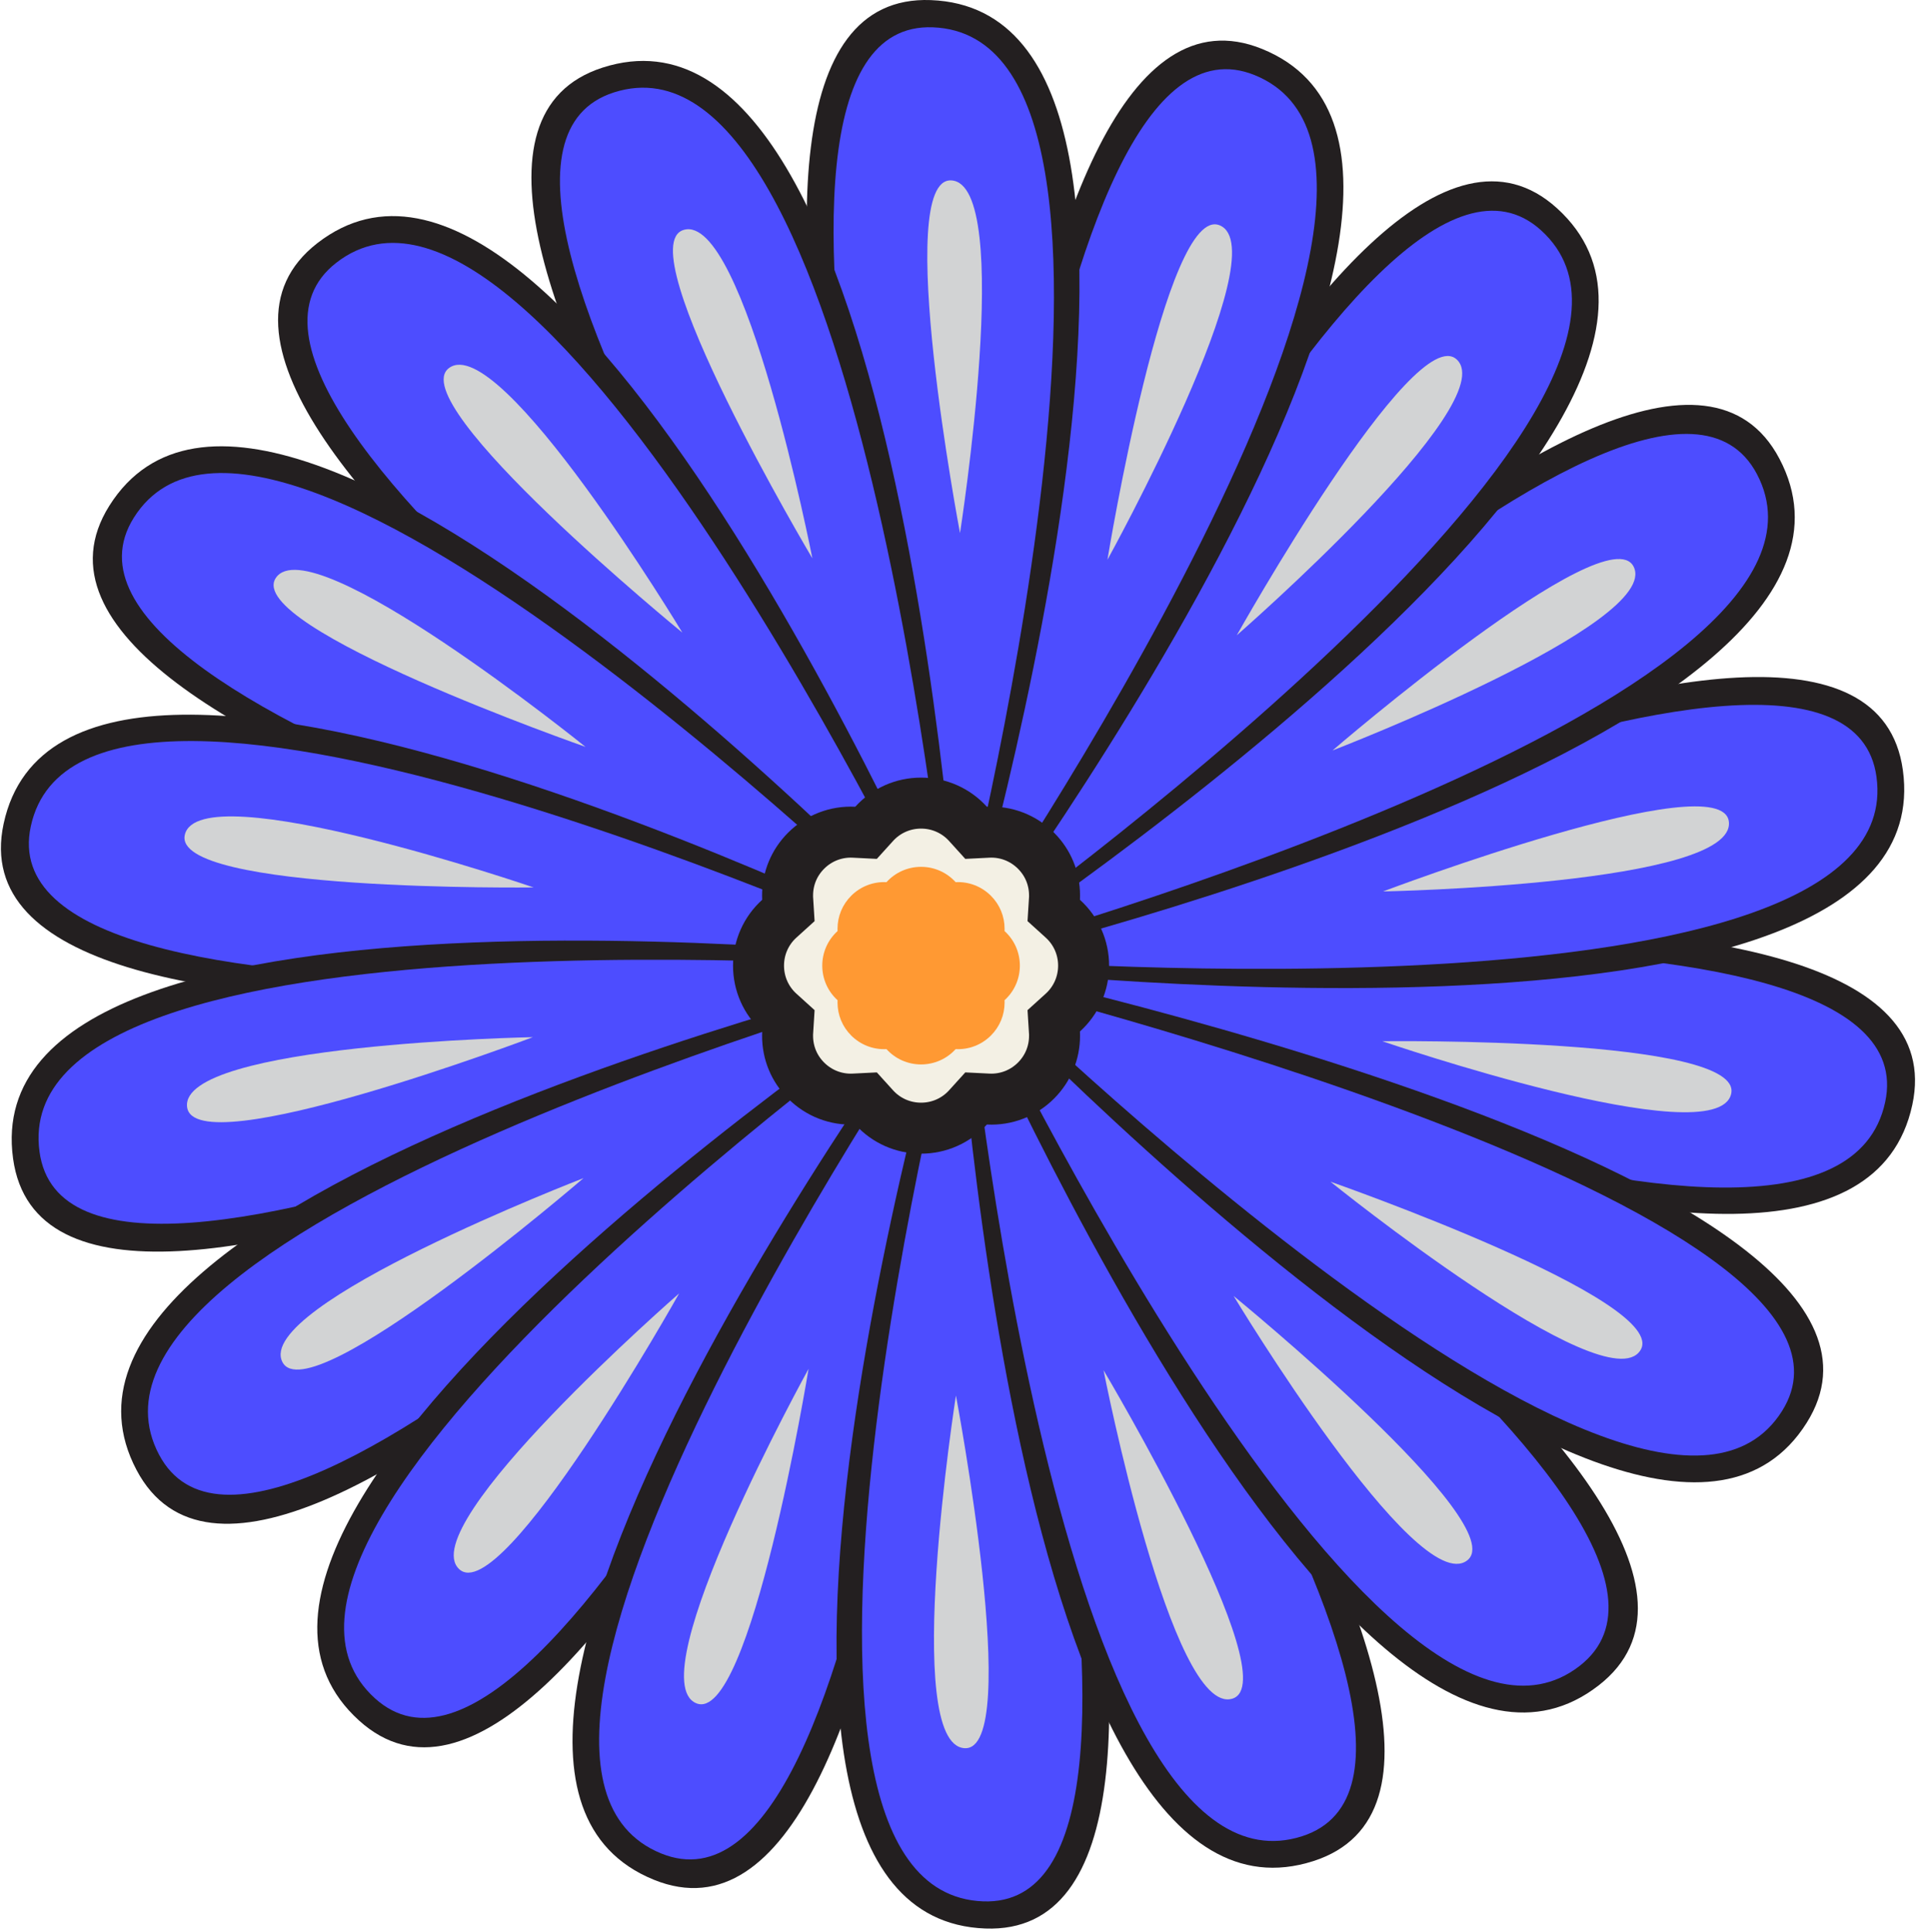
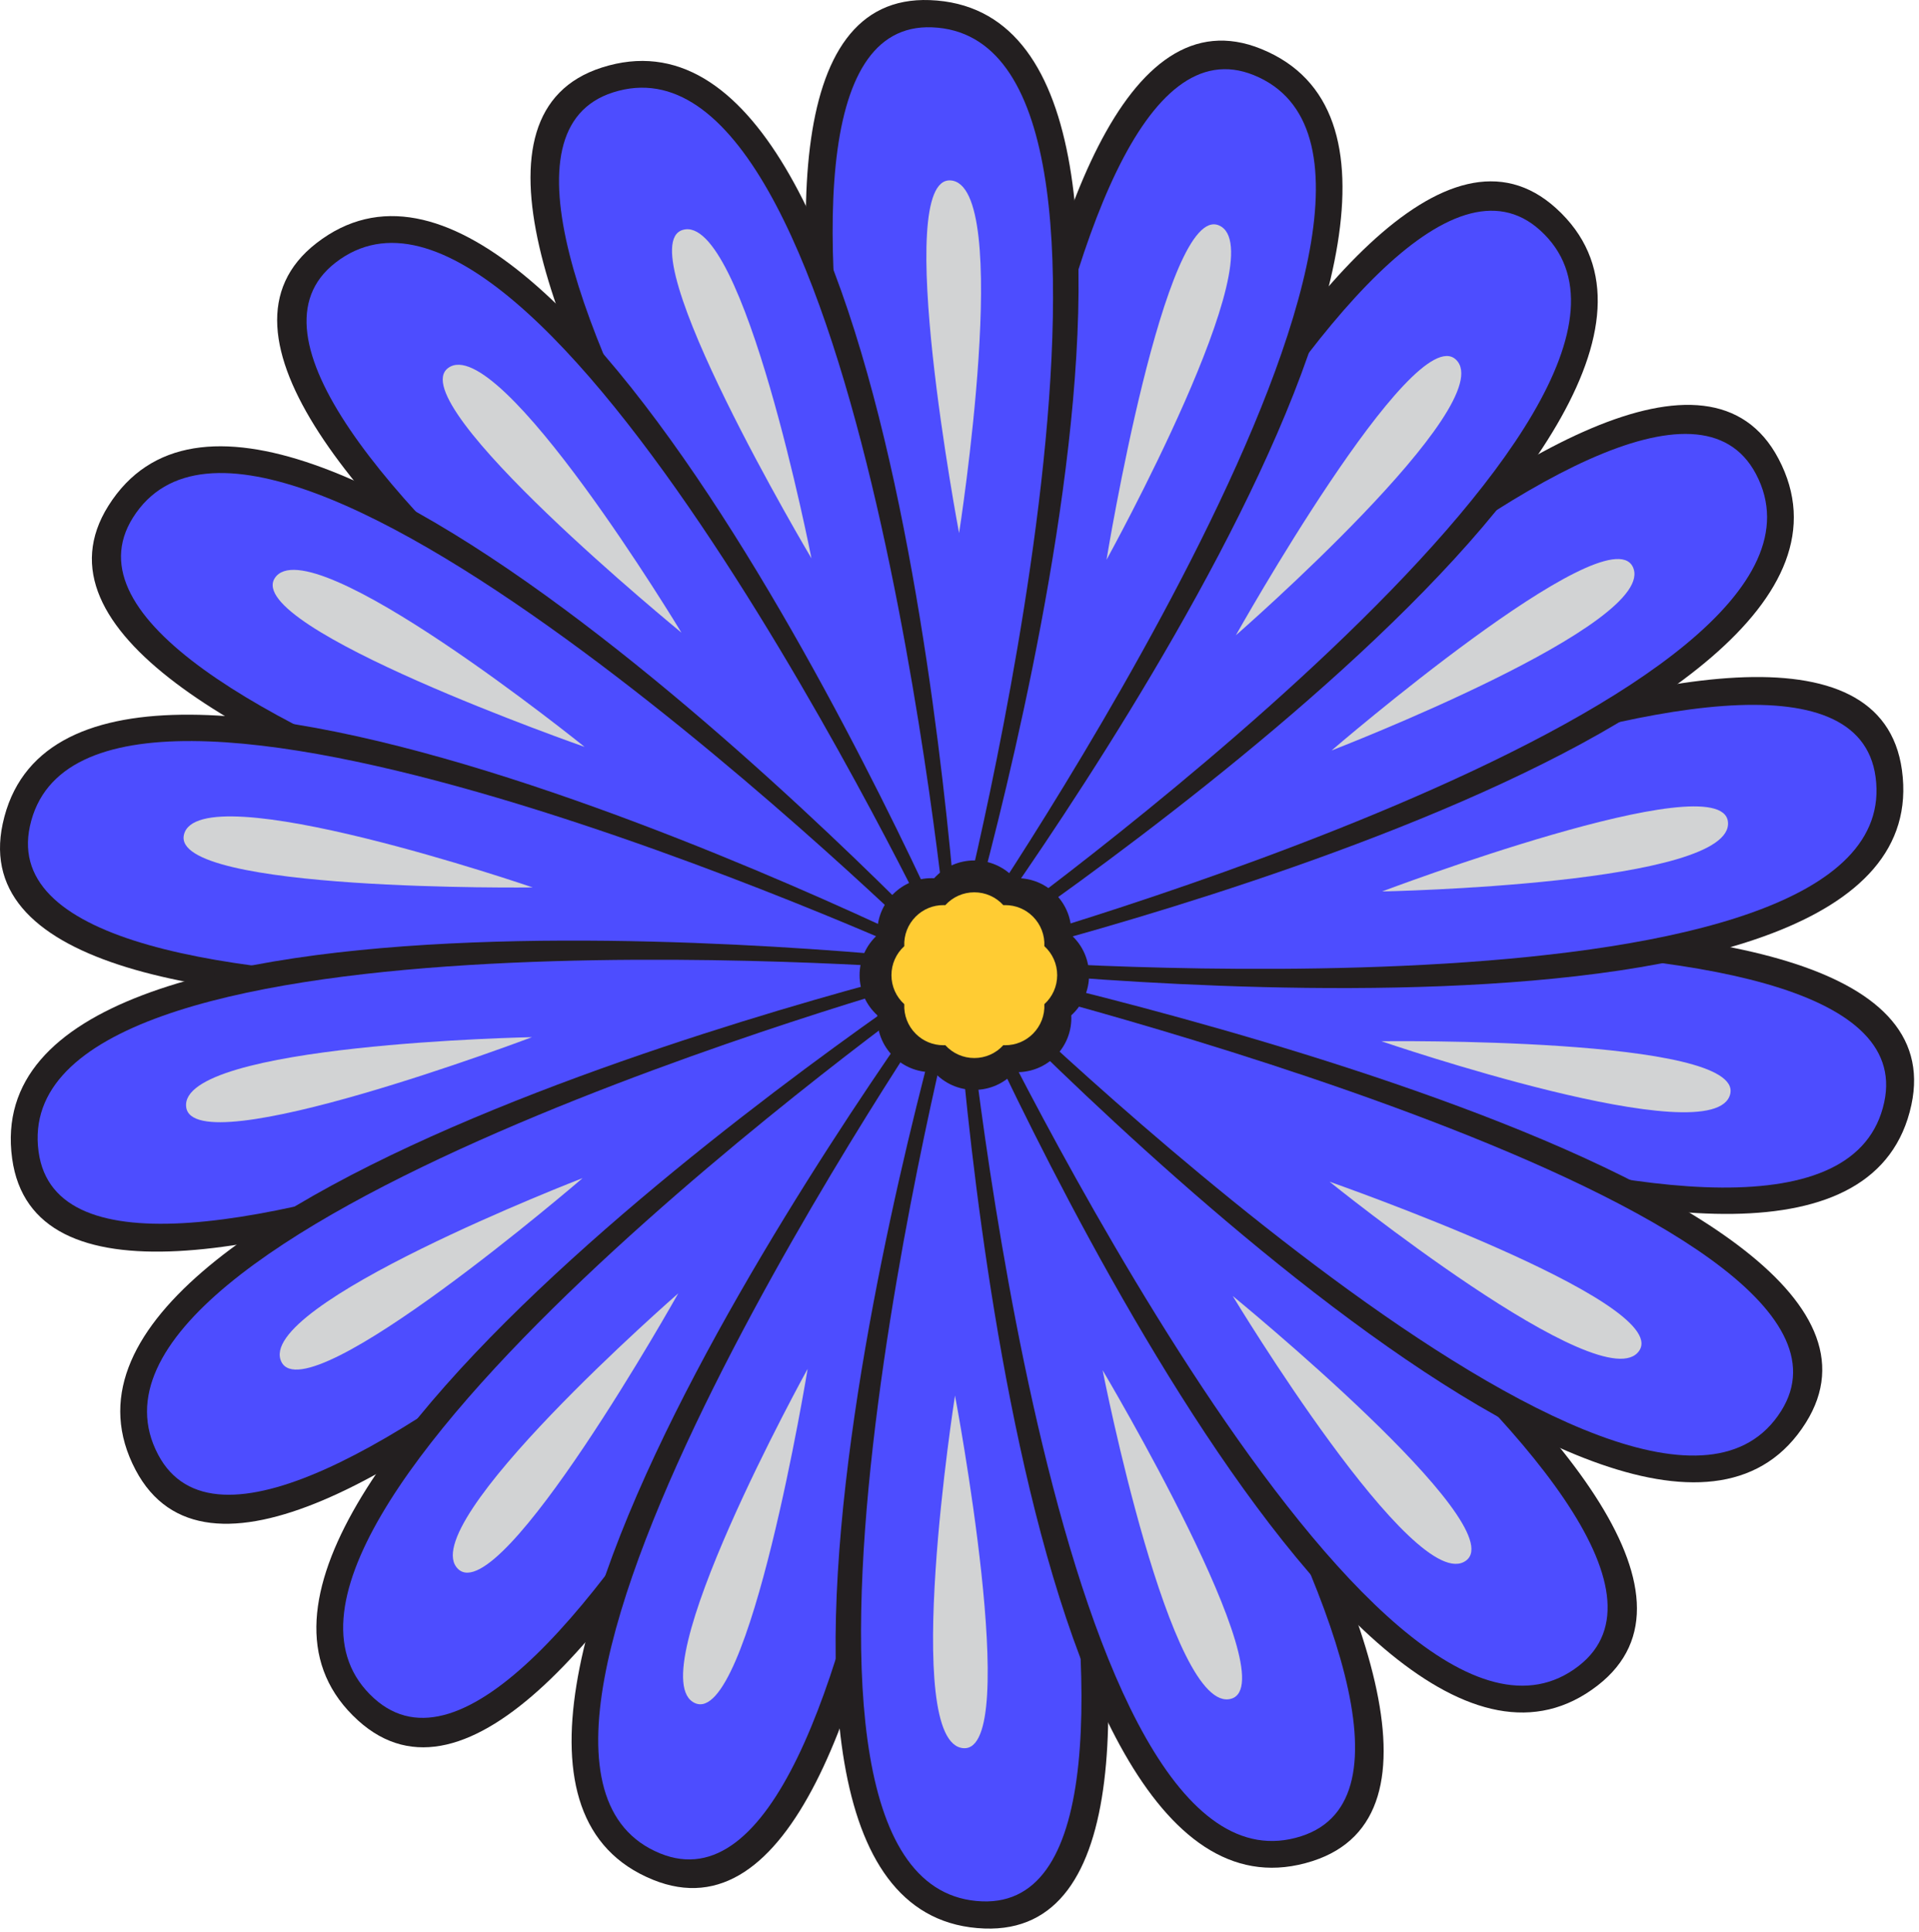
<svg xmlns="http://www.w3.org/2000/svg" width="301" height="303" viewBox="0 0 301 303" fill="none">
-   <path d="M149.12 151.154C149.12 151.154 309.76 128.174 300.01 173.354C289.5 222.104 149.12 151.154 149.12 151.154Z" fill="#231F20" />
-   <path d="M155.31 152.344C155.31 152.344 303.62 136.464 295.75 172.934C287.26 212.294 155.31 152.344 155.31 152.344Z" fill="#4D4DFF" />
-   <path d="M216.87 163.364C216.87 163.364 273.71 162.644 271.59 171.634C269.3 181.334 216.87 163.364 216.87 163.364Z" fill="#D2D3D4" />
-   <path d="M149.14 151.565C149.14 151.565 292.23 75.034 298.53 120.825C305.32 170.235 149.14 151.565 149.14 151.565Z" fill="#231F20" />
-   <path d="M155.37 150.565C155.37 150.565 289.3 84.915 294.39 121.875C299.87 161.765 155.37 150.565 155.37 150.565Z" fill="#4D4DFF" />
-   <path d="M216.98 139.864C216.98 139.864 270.15 119.744 271.23 128.914C272.4 138.804 216.98 139.864 216.98 139.864Z" fill="#D2D3D4" />
-   <path d="M149.3 151.945C149.3 151.945 257.59 31.085 279.16 71.965C302.44 116.075 149.3 151.945 149.3 151.945Z" fill="#231F20" />
-   <path d="M154.81 148.875C154.81 148.875 258.21 41.375 275.63 74.375C294.43 109.985 154.81 148.875 154.81 148.875Z" fill="#4D4DFF" />
-   <path d="M209.05 117.745C209.05 117.745 252.13 80.655 256.29 88.905C260.77 97.805 209.05 117.745 209.05 117.745Z" fill="#D2D3D4" />
-   <path d="M149.58 152.244C149.58 152.244 210 1.634 244.26 32.664C281.22 66.144 149.58 152.244 149.58 152.244Z" fill="#231F20" />
-   <path d="M153.71 147.474C153.71 147.474 214.11 11.084 241.77 36.134C271.61 63.164 153.72 147.464 153.72 147.464L153.71 147.474Z" fill="#4D4DFF" />
-   <path d="M194.03 99.674C194.03 99.674 221.83 50.084 228.55 56.414C235.81 63.244 194.03 99.674 194.03 99.674Z" fill="#D2D3D4" />
-   <path d="M149.95 152.425C149.95 152.425 155.21 -9.765 198.02 7.685C244.21 26.505 149.95 152.435 149.95 152.435V152.425Z" fill="#231F20" />
-   <path d="M152.2 146.535C152.2 146.535 162.31 -2.285 196.86 11.795C234.15 26.985 152.19 146.525 152.19 146.525L152.2 146.535Z" fill="#4D4DFF" />
-   <path d="M173.74 87.825C173.74 87.825 182.9 31.725 191.38 35.365C200.53 39.305 173.74 87.825 173.74 87.825Z" fill="#D2D3D4" />
-   <path d="M150.36 152.474C150.36 152.474 99.83 -1.736 146.02 0.014C195.86 1.904 150.36 152.474 150.36 152.474Z" fill="#231F20" />
-   <path d="M150.45 146.164C150.45 146.164 109.06 2.874 146.34 4.284C186.57 5.804 150.45 146.174 150.45 146.174V146.164Z" fill="#4D4DFF" />
-   <path d="M150.61 83.634C150.61 83.634 140.03 27.784 149.25 28.304C159.2 28.874 150.61 83.634 150.61 83.634Z" fill="#D2D3D4" />
-   <path d="M150.76 152.385C150.76 152.385 50.54 24.755 94.54 10.605C142.02 -4.665 150.76 152.385 150.76 152.385Z" fill="#231F20" />
-   <path d="M148.69 146.425C148.69 146.425 60.78 25.924 96.3 14.505C134.63 2.175 148.69 146.425 148.69 146.425Z" fill="#4D4DFF" />
-   <path d="M127.45 87.605C127.45 87.605 98.4 38.734 107.25 36.075C116.79 33.205 127.45 87.605 127.45 87.605Z" fill="#D2D3D4" />
-   <path d="M151.1 152.154C151.1 152.154 13.27 66.504 49.78 38.154C89.17 7.564 151.1 152.154 151.1 152.154Z" fill="#231F20" />
-   <path d="M147.12 147.264C147.12 147.264 23.3 64.104 52.77 41.214C84.57 16.524 147.12 147.264 147.12 147.264Z" fill="#4D4DFF" />
-   <path d="M107.05 99.254C107.05 99.254 63.04 63.264 70.44 57.744C78.42 51.784 107.05 99.254 107.05 99.254Z" fill="#D2D3D4" />
-   <path d="M151.35 151.825C151.35 151.825 -7.46 118.485 17.15 79.355C43.71 37.135 151.35 151.825 151.35 151.825Z" fill="#231F20" />
-   <path d="M145.93 148.594C145.93 148.594 1.13 112.794 21 81.214C42.44 47.134 145.93 148.594 145.93 148.594Z" fill="#4D4DFF" />
-   <path d="M91.86 117.185C91.86 117.185 38.2 98.425 43.26 90.695C48.73 82.365 91.86 117.185 91.86 117.185Z" fill="#D2D3D4" />
-   <path d="M151.47 151.434C151.47 151.434 -9.17 174.415 0.57 129.235C11.08 80.484 151.46 151.434 151.46 151.434H151.47Z" fill="#231F20" />
-   <path d="M145.27 150.244C145.27 150.244 -3.04 166.134 4.83 129.654C13.32 90.294 145.27 150.244 145.27 150.244Z" fill="#4D4DFF" />
-   <path d="M83.72 139.235C83.72 139.235 26.88 139.955 29 130.965C31.29 121.265 83.72 139.235 83.72 139.235Z" fill="#D2D3D4" />
-   <path d="M151.44 151.024C151.44 151.024 8.35 227.564 2.05 181.774C-4.74 132.364 151.44 151.034 151.44 151.034V151.024Z" fill="#231F20" />
-   <path d="M145.21 152.024C145.21 152.024 11.28 217.684 6.2 180.714C0.72 140.824 145.22 152.024 145.22 152.024H145.21Z" fill="#4D4DFF" />
-   <path d="M83.6 162.724C83.6 162.724 30.43 182.844 29.35 173.674C28.18 163.784 83.6 162.724 83.6 162.724Z" fill="#D2D3D4" />
-   <path d="M151.28 150.645C151.28 150.645 43 271.505 21.42 230.635C-1.87 186.525 151.28 150.645 151.28 150.645Z" fill="#231F20" />
-   <path d="M145.77 153.725C145.77 153.725 42.37 261.225 24.95 228.225C6.15 192.615 145.77 153.725 145.77 153.725Z" fill="#4D4DFF" />
-   <path d="M91.54 184.845C91.54 184.845 48.461 221.935 44.3 213.685C39.821 204.785 91.54 184.845 91.54 184.845Z" fill="#D2D3D4" />
-   <path d="M151 150.354C151 150.354 90.58 300.964 56.32 269.934C19.36 236.454 151 150.354 151 150.354Z" fill="#231F20" />
-   <path d="M146.87 155.125C146.87 155.125 86.47 291.505 58.82 266.455C28.98 239.425 146.87 155.125 146.87 155.125Z" fill="#4D4DFF" />
-   <path d="M106.55 202.924C106.55 202.924 78.75 252.514 72.03 246.184C64.77 239.354 106.55 202.924 106.55 202.924Z" fill="#D2D3D4" />
-   <path d="M150.63 150.165C150.63 150.165 145.37 312.355 102.56 294.915C56.37 276.095 150.63 150.165 150.63 150.165Z" fill="#231F20" />
-   <path d="M148.39 156.064C148.39 156.064 138.28 304.884 103.72 290.794C66.43 275.604 148.39 156.064 148.39 156.064Z" fill="#4D4DFF" />
-   <path d="M126.85 214.765C126.85 214.765 117.69 270.865 109.21 267.225C100.06 263.285 126.85 214.765 126.85 214.765Z" fill="#D2D3D4" />
-   <path d="M150.23 150.114C150.23 150.114 200.75 304.324 154.57 302.574C104.73 300.684 150.23 150.114 150.23 150.114Z" fill="#231F20" />
-   <path d="M150.13 156.424C150.13 156.424 191.53 299.724 154.24 298.314C114.01 296.794 150.13 156.424 150.13 156.424Z" fill="#4D4DFF" />
-   <path d="M149.97 218.954C149.97 218.954 160.55 274.804 151.33 274.284C141.38 273.714 149.97 218.954 149.97 218.954Z" fill="#D2D3D4" />
-   <path d="M149.83 150.214C149.83 150.214 250.05 277.844 206.05 291.994C158.57 307.264 149.83 150.214 149.83 150.214Z" fill="#231F20" />
-   <path d="M151.89 156.174C151.89 156.174 239.8 276.674 204.28 288.094C165.95 300.424 151.89 156.174 151.89 156.174Z" fill="#4D4DFF" />
-   <path d="M173.13 214.984C173.13 214.984 202.18 263.854 193.33 266.514C183.79 269.384 173.13 214.984 173.13 214.984Z" fill="#D2D3D4" />
-   <path d="M149.48 150.435C149.48 150.435 287.31 236.085 250.8 264.435C211.41 295.025 149.48 150.435 149.48 150.435Z" fill="#231F20" />
-   <path d="M153.47 155.325C153.47 155.325 277.29 238.485 247.82 261.375C216.02 286.065 153.47 155.325 153.47 155.325Z" fill="#4D4DFF" />
-   <path d="M193.54 203.334C193.54 203.334 237.55 239.324 230.15 244.844C222.17 250.804 193.54 203.334 193.54 203.334Z" fill="#D2D3D4" />
-   <path d="M149.24 150.764C149.24 150.764 308.05 184.114 283.44 223.234C256.88 265.454 149.24 150.764 149.24 150.764Z" fill="#231F20" />
-   <path d="M154.65 153.994C154.65 153.994 299.45 189.794 279.58 221.374C258.14 255.454 154.65 153.994 154.65 153.994Z" fill="#4D4DFF" />
-   <path d="M208.73 185.404C208.73 185.404 262.39 204.164 257.33 211.894C251.86 220.224 208.73 185.404 208.73 185.404Z" fill="#D2D3D4" />
-   <path d="M123.685 142.849L123.565 140.928C123.56 140.848 123.558 140.748 123.558 140.503C123.558 137.838 124.586 135.352 126.468 133.471C128.471 131.468 131.179 130.431 133.975 130.571L135.867 130.666L137.139 129.262C139.022 127.184 141.668 126.004 144.5 126.004C147.332 126.004 149.978 127.184 151.861 129.262L153.133 130.666L155.025 130.571C157.821 130.431 160.529 131.468 162.532 133.471C164.415 135.353 165.442 137.833 165.442 140.503C165.442 140.748 165.44 140.848 165.435 140.928L165.315 142.849L166.742 144.142C168.82 146.024 170 148.67 170 151.501C170 154.334 168.819 156.986 166.742 158.867L165.315 160.16L165.435 162.081C165.44 162.161 165.442 162.26 165.442 162.506C165.442 165.17 164.414 167.656 162.532 169.538C160.529 171.541 157.821 172.577 155.025 172.437L153.133 172.343L151.861 173.747C149.978 175.825 147.332 177.004 144.5 177.004C141.668 177.004 139.022 175.825 137.139 173.747L135.867 172.343L133.975 172.437C131.179 172.577 128.471 171.541 126.468 169.538C124.585 167.656 123.558 165.176 123.558 162.506C123.558 162.261 123.56 162.161 123.565 162.081L123.685 160.16L122.258 158.867C120.181 156.986 119.001 154.342 119 151.504C119.001 148.667 120.181 146.023 122.258 144.142L123.685 142.849Z" fill="#F3F0E4" stroke="#231F20" stroke-width="8" />
-   <path d="M129 151.506C129 149.421 129.871 147.466 131.403 146.078C131.395 145.96 131.395 145.842 131.395 145.724C131.395 143.768 132.155 141.927 133.539 140.543C135.012 139.071 137.012 138.303 139.075 138.407C140.463 136.875 142.419 136.004 144.5 136.004C146.581 136.004 148.537 136.875 149.925 138.407C151.988 138.303 153.988 139.071 155.461 140.543C156.845 141.927 157.605 143.765 157.605 145.724C157.605 145.842 157.605 145.96 157.597 146.078C159.129 147.466 160 149.421 160 151.503C160 153.584 159.129 155.543 157.597 156.931C157.605 157.049 157.605 157.167 157.605 157.285C157.605 159.241 156.845 161.082 155.461 162.466C153.988 163.938 151.988 164.706 149.925 164.602C148.537 166.134 146.581 167.004 144.5 167.004C142.419 167.004 140.463 166.134 139.075 164.602C137.012 164.705 135.012 163.938 133.539 162.466C132.155 161.082 131.395 159.244 131.395 157.285C131.395 157.167 131.395 157.049 131.403 156.931C129.871 155.543 129 153.587 129 151.503L129 151.506Z" fill="#FF9933" />
+   <path d="M148.976 151.155C148.976 151.155 309.616 128.175 299.866 173.355C289.356 222.105 148.976 151.155 148.976 151.155Z" fill="#231F20" />
+   <path d="M155.166 152.345C155.166 152.345 303.476 136.465 295.606 172.935C287.116 212.295 155.166 152.345 155.166 152.345Z" fill="#4D4DFF" />
+   <path d="M216.726 163.365C216.726 163.365 273.566 162.645 271.446 171.635C269.156 181.335 216.726 163.365 216.726 163.365Z" fill="#D2D3D4" />
+   <path d="M148.996 151.565C148.996 151.565 292.086 75.035 298.386 120.825C305.176 170.235 148.996 151.565 148.996 151.565Z" fill="#231F20" />
+   <path d="M155.226 150.565C155.226 150.565 289.156 84.915 294.246 121.875C299.726 161.765 155.226 150.565 155.226 150.565Z" fill="#4D4DFF" />
+   <path d="M216.835 139.865C216.835 139.865 270.005 119.745 271.085 128.915C272.255 138.805 216.835 139.865 216.835 139.865Z" fill="#D2D3D4" />
+   <path d="M149.155 151.945C149.155 151.945 257.445 31.085 279.015 71.965C302.295 116.075 149.155 151.945 149.155 151.945Z" fill="#231F20" />
+   <path d="M154.665 148.875C154.665 148.875 258.065 41.375 275.485 74.375C294.285 109.985 154.665 148.875 154.665 148.875Z" fill="#4D4DFF" />
+   <path d="M208.905 117.745C208.905 117.745 251.985 80.655 256.145 88.905C260.625 97.805 208.905 117.745 208.905 117.745Z" fill="#D2D3D4" />
+   <path d="M149.436 152.245C149.436 152.245 209.856 1.635 244.116 32.665C281.076 66.145 149.436 152.245 149.436 152.245Z" fill="#231F20" />
+   <path d="M153.565 147.475C153.565 147.475 213.965 11.085 241.625 36.135C271.465 63.165 153.575 147.465 153.575 147.465L153.565 147.475Z" fill="#4D4DFF" />
+   <path d="M193.886 99.675C193.886 99.675 221.686 50.085 228.406 56.415C235.666 63.245 193.886 99.675 193.886 99.675Z" fill="#D2D3D4" />
+   <path d="M149.806 152.425C149.806 152.425 155.066 -9.765 197.876 7.685C244.066 26.505 149.806 152.435 149.806 152.435V152.425Z" fill="#231F20" />
+   <path d="M152.056 146.535C152.056 146.535 162.166 -2.285 196.716 11.795C234.006 26.985 152.046 146.525 152.046 146.525L152.056 146.535Z" fill="#4D4DFF" />
+   <path d="M173.596 87.825C173.596 87.825 182.756 31.725 191.236 35.365C200.386 39.305 173.596 87.825 173.596 87.825Z" fill="#D2D3D4" />
+   <path d="M150.215 152.475C150.215 152.475 99.685 -1.735 145.875 0.015C195.715 1.905 150.215 152.475 150.215 152.475Z" fill="#231F20" />
+   <path d="M150.305 146.165C150.305 146.165 108.915 2.875 146.195 4.285C186.425 5.805 150.305 146.175 150.305 146.175V146.165Z" fill="#4D4DFF" />
+   <path d="M150.465 83.635C150.465 83.635 139.885 27.785 149.105 28.305C159.055 28.875 150.465 83.635 150.465 83.635Z" fill="#D2D3D4" />
+   <path d="M150.615 152.385C150.615 152.385 50.395 24.755 94.395 10.605C141.875 -4.665 150.615 152.385 150.615 152.385Z" fill="#231F20" />
+   <path d="M148.545 146.425C148.545 146.425 60.635 25.925 96.155 14.505C134.485 2.175 148.545 146.425 148.545 146.425Z" fill="#4D4DFF" />
+   <path d="M127.305 87.605C127.305 87.605 98.255 38.735 107.105 36.075C116.645 33.205 127.305 87.605 127.305 87.605Z" fill="#D2D3D4" />
+   <path d="M150.955 152.155C150.955 152.155 13.125 66.505 49.635 38.155C89.025 7.565 150.955 152.155 150.955 152.155Z" fill="#231F20" />
+   <path d="M146.975 147.265C146.975 147.265 23.155 64.105 52.625 41.215C84.425 16.525 146.975 147.265 146.975 147.265Z" fill="#4D4DFF" />
+   <path d="M106.905 99.255C106.905 99.255 62.895 63.265 70.295 57.745C78.275 51.785 106.905 99.255 106.905 99.255Z" fill="#D2D3D4" />
+   <path d="M151.206 151.825C151.206 151.825 -7.604 118.485 17.006 79.355C43.566 37.135 151.206 151.825 151.206 151.825Z" fill="#231F20" />
+   <path d="M145.786 148.595C145.786 148.595 0.986 112.795 20.856 81.215C42.296 47.135 145.786 148.595 145.786 148.595Z" fill="#4D4DFF" />
+   <path d="M91.715 117.185C91.715 117.185 38.055 98.425 43.115 90.695C48.585 82.365 91.715 117.185 91.715 117.185Z" fill="#D2D3D4" />
+   <path d="M151.326 151.435C151.326 151.435 -9.314 174.415 0.426 129.235C10.936 80.485 151.316 151.435 151.316 151.435H151.326Z" fill="#231F20" />
+   <path d="M145.126 150.245C145.126 150.245 -3.184 166.135 4.686 129.655C13.176 90.295 145.126 150.245 145.126 150.245Z" fill="#4D4DFF" />
+   <path d="M83.576 139.235C83.576 139.235 26.736 139.955 28.856 130.965C31.146 121.265 83.576 139.235 83.576 139.235Z" fill="#D2D3D4" />
+   <path d="M151.296 151.025C151.296 151.025 8.206 227.565 1.906 181.775C-4.884 132.365 151.296 151.035 151.296 151.035V151.025Z" fill="#231F20" />
+   <path d="M145.065 152.025C145.065 152.025 11.135 217.685 6.055 180.715C0.575 140.825 145.075 152.025 145.075 152.025H145.065Z" fill="#4D4DFF" />
+   <path d="M83.456 162.725C83.456 162.725 30.286 182.845 29.206 173.675C28.036 163.785 83.456 162.725 83.456 162.725Z" fill="#D2D3D4" />
+   <path d="M151.136 150.645C151.136 150.645 42.856 271.505 21.276 230.635C-2.014 186.525 151.136 150.645 151.136 150.645Z" fill="#231F20" />
+   <path d="M145.626 153.725C145.626 153.725 42.226 261.225 24.806 228.225C6.006 192.615 145.626 153.725 145.626 153.725Z" fill="#4D4DFF" />
+   <path d="M91.396 184.845C91.396 184.845 48.316 221.935 44.156 213.685C39.676 204.785 91.396 184.845 91.396 184.845Z" fill="#D2D3D4" />
+   <path d="M150.856 150.355C150.856 150.355 90.436 300.965 56.176 269.935C19.216 236.455 150.856 150.355 150.856 150.355Z" fill="#231F20" />
+   <path d="M146.726 155.125C146.726 155.125 86.326 291.505 58.675 266.455C28.835 239.425 146.726 155.125 146.726 155.125Z" fill="#4D4DFF" />
+   <path d="M106.405 202.925C106.405 202.925 78.605 252.515 71.885 246.185C64.625 239.355 106.405 202.925 106.405 202.925Z" fill="#D2D3D4" />
+   <path d="M150.485 150.165C150.485 150.165 145.225 312.355 102.415 294.915C56.225 276.095 150.485 150.165 150.485 150.165Z" fill="#231F20" />
+   <path d="M148.246 156.065C148.246 156.065 138.136 304.885 103.576 290.795C66.286 275.605 148.246 156.065 148.246 156.065Z" fill="#4D4DFF" />
+   <path d="M126.705 214.765C126.705 214.765 117.545 270.865 109.065 267.225C99.915 263.285 126.705 214.765 126.705 214.765Z" fill="#D2D3D4" />
+   <path d="M150.085 150.115C150.085 150.115 200.605 304.325 154.425 302.575C104.585 300.685 150.085 150.115 150.085 150.115Z" fill="#231F20" />
+   <path d="M149.985 156.425C149.985 156.425 191.385 299.725 154.095 298.315C113.865 296.795 149.985 156.425 149.985 156.425Z" fill="#4D4DFF" />
+   <path d="M149.825 218.955C149.825 218.955 160.405 274.805 151.185 274.285C141.235 273.715 149.825 218.955 149.825 218.955Z" fill="#D2D3D4" />
+   <path d="M149.686 150.215C149.686 150.215 249.906 277.845 205.906 291.995C158.426 307.265 149.686 150.215 149.686 150.215Z" fill="#231F20" />
+   <path d="M151.746 156.175C151.746 156.175 239.656 276.675 204.136 288.095C165.806 300.425 151.746 156.175 151.746 156.175Z" fill="#4D4DFF" />
+   <path d="M172.985 214.985C172.985 214.985 202.035 263.855 193.185 266.515C183.645 269.385 172.985 214.985 172.985 214.985Z" fill="#D2D3D4" />
+   <path d="M149.335 150.435C149.335 150.435 287.165 236.085 250.655 264.435C211.265 295.025 149.335 150.435 149.335 150.435Z" fill="#231F20" />
+   <path d="M153.326 155.325C153.326 155.325 277.146 238.485 247.676 261.375C215.876 286.065 153.326 155.325 153.326 155.325Z" fill="#4D4DFF" />
+   <path d="M193.396 203.335C193.396 203.335 237.406 239.325 230.006 244.845C222.026 250.805 193.396 203.335 193.396 203.335Z" fill="#D2D3D4" />
+   <path d="M149.096 150.765C149.096 150.765 307.906 184.115 283.296 223.235C256.736 265.455 149.096 150.765 149.096 150.765Z" fill="#231F20" />
+   <path d="M154.506 153.995C154.506 153.995 299.306 189.795 279.436 221.375C257.996 255.455 154.506 153.995 154.506 153.995Z" fill="#4D4DFF" />
+   <path d="M208.586 185.405C208.586 185.405 262.246 204.165 257.186 211.895C251.716 220.225 208.586 185.405 208.586 185.405Z" fill="#D2D3D4" />
+   <path d="M152.858 171C150.436 171 148.165 169.989 146.554 168.21C146.417 168.219 146.28 168.219 146.143 168.219C143.872 168.219 141.733 167.336 140.126 165.729C138.416 164.019 137.525 161.696 137.645 159.3C135.867 157.689 134.855 155.418 134.855 153C134.855 150.583 135.867 148.312 137.645 146.7C137.525 144.305 138.416 141.982 140.126 140.272C141.733 138.665 143.867 137.782 146.143 137.782C146.28 137.782 146.417 137.782 146.554 137.79C148.165 136.012 150.436 135 152.853 135C155.27 135 157.546 136.012 159.157 137.79C159.294 137.782 159.431 137.782 159.568 137.782C161.839 137.782 163.978 138.665 165.585 140.272C167.294 141.982 168.186 144.305 168.066 146.7C169.844 148.312 170.855 150.583 170.855 153C170.855 155.418 169.844 157.689 168.066 159.3C168.186 161.696 167.294 164.019 165.585 165.729C163.978 167.336 161.844 168.219 159.568 168.219C159.431 168.219 159.294 168.219 159.157 168.21C157.546 169.989 155.274 171 152.853 171H152.858Z" fill="#231F20" />
+   <path d="M152.857 166C151.108 166 149.468 165.27 148.304 163.985C148.205 163.992 148.106 163.992 148.007 163.992C146.367 163.992 144.823 163.354 143.662 162.193C142.427 160.958 141.784 159.281 141.87 157.55C140.586 156.387 139.855 154.746 139.855 153C139.855 151.255 140.586 149.614 141.87 148.45C141.784 146.72 142.427 145.043 143.662 143.808C144.823 142.647 146.364 142.009 148.007 142.009C148.106 142.009 148.205 142.009 148.304 142.015C149.468 140.731 151.108 140 152.854 140C154.599 140 156.243 140.731 157.406 142.015C157.506 142.009 157.605 142.009 157.704 142.009C159.344 142.009 160.888 142.647 162.049 143.808C163.284 145.043 163.927 146.72 163.841 148.45C165.125 149.614 165.855 151.255 165.855 153C165.855 154.746 165.125 156.387 163.841 157.55C163.927 159.281 163.284 160.958 162.049 162.193C160.888 163.354 159.347 163.992 157.704 163.992C157.605 163.992 157.506 163.992 157.406 163.985C156.243 165.27 154.603 166 152.854 166H152.857Z" fill="#FFCC33" />
</svg>
